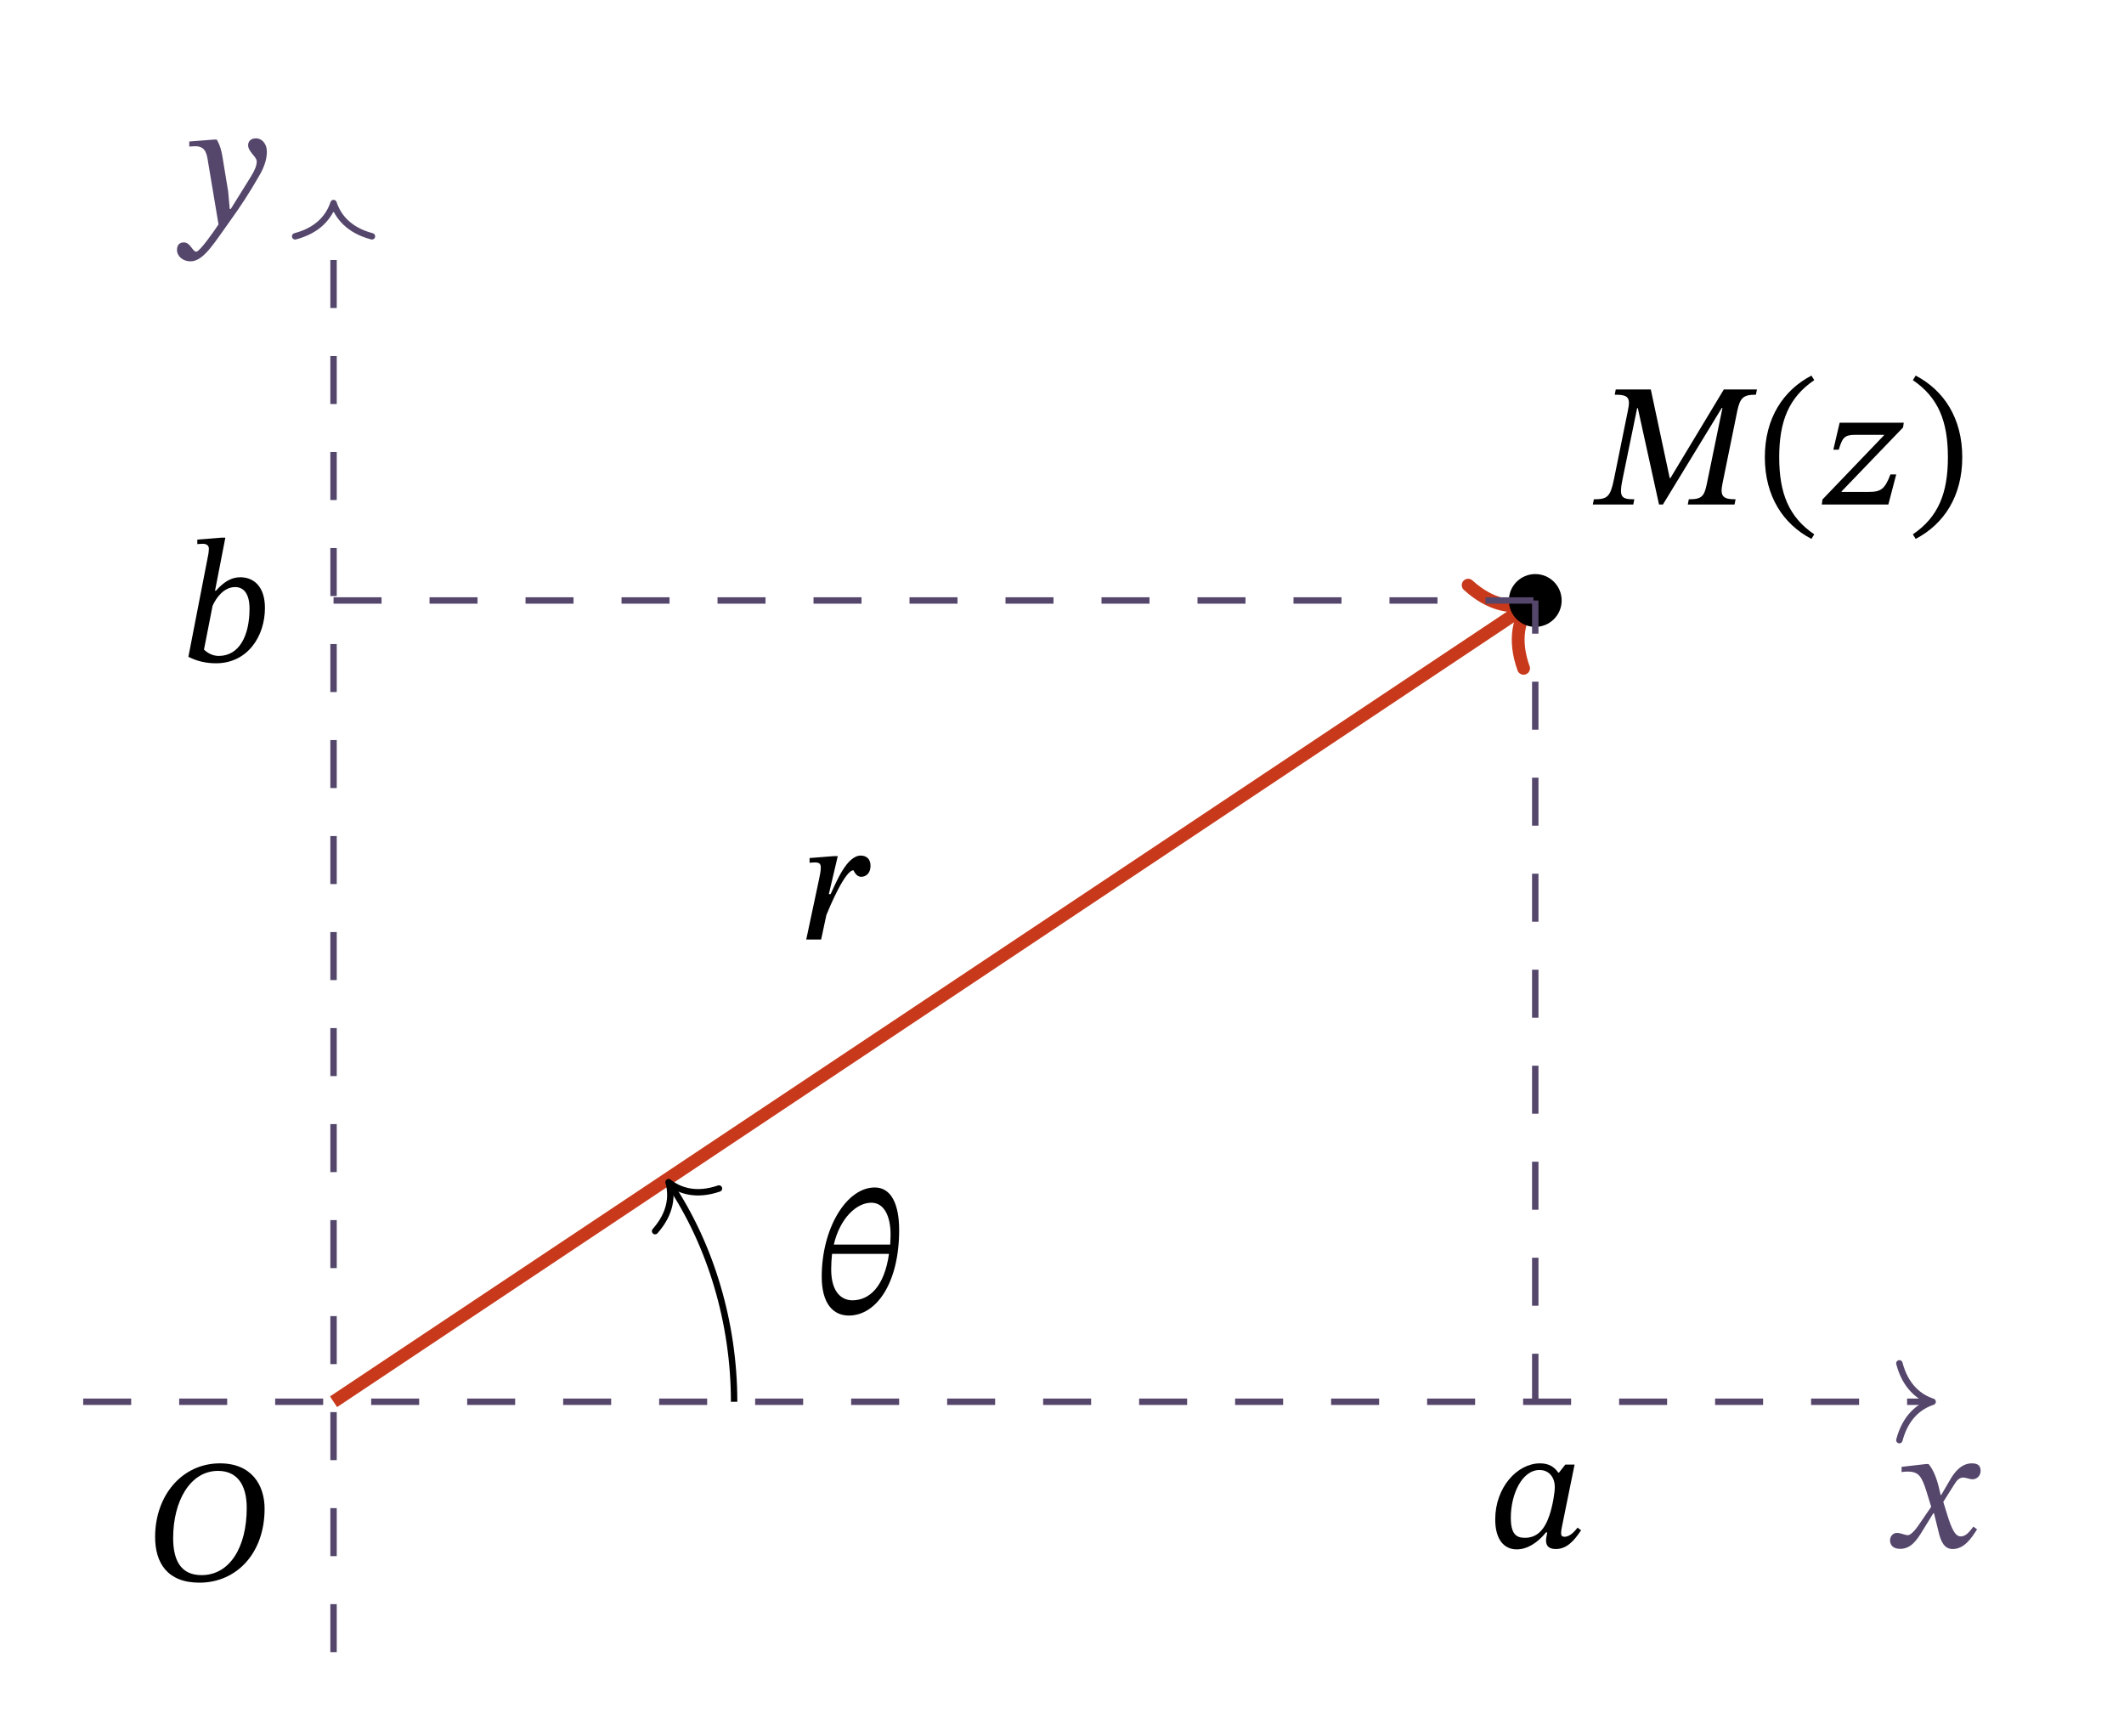
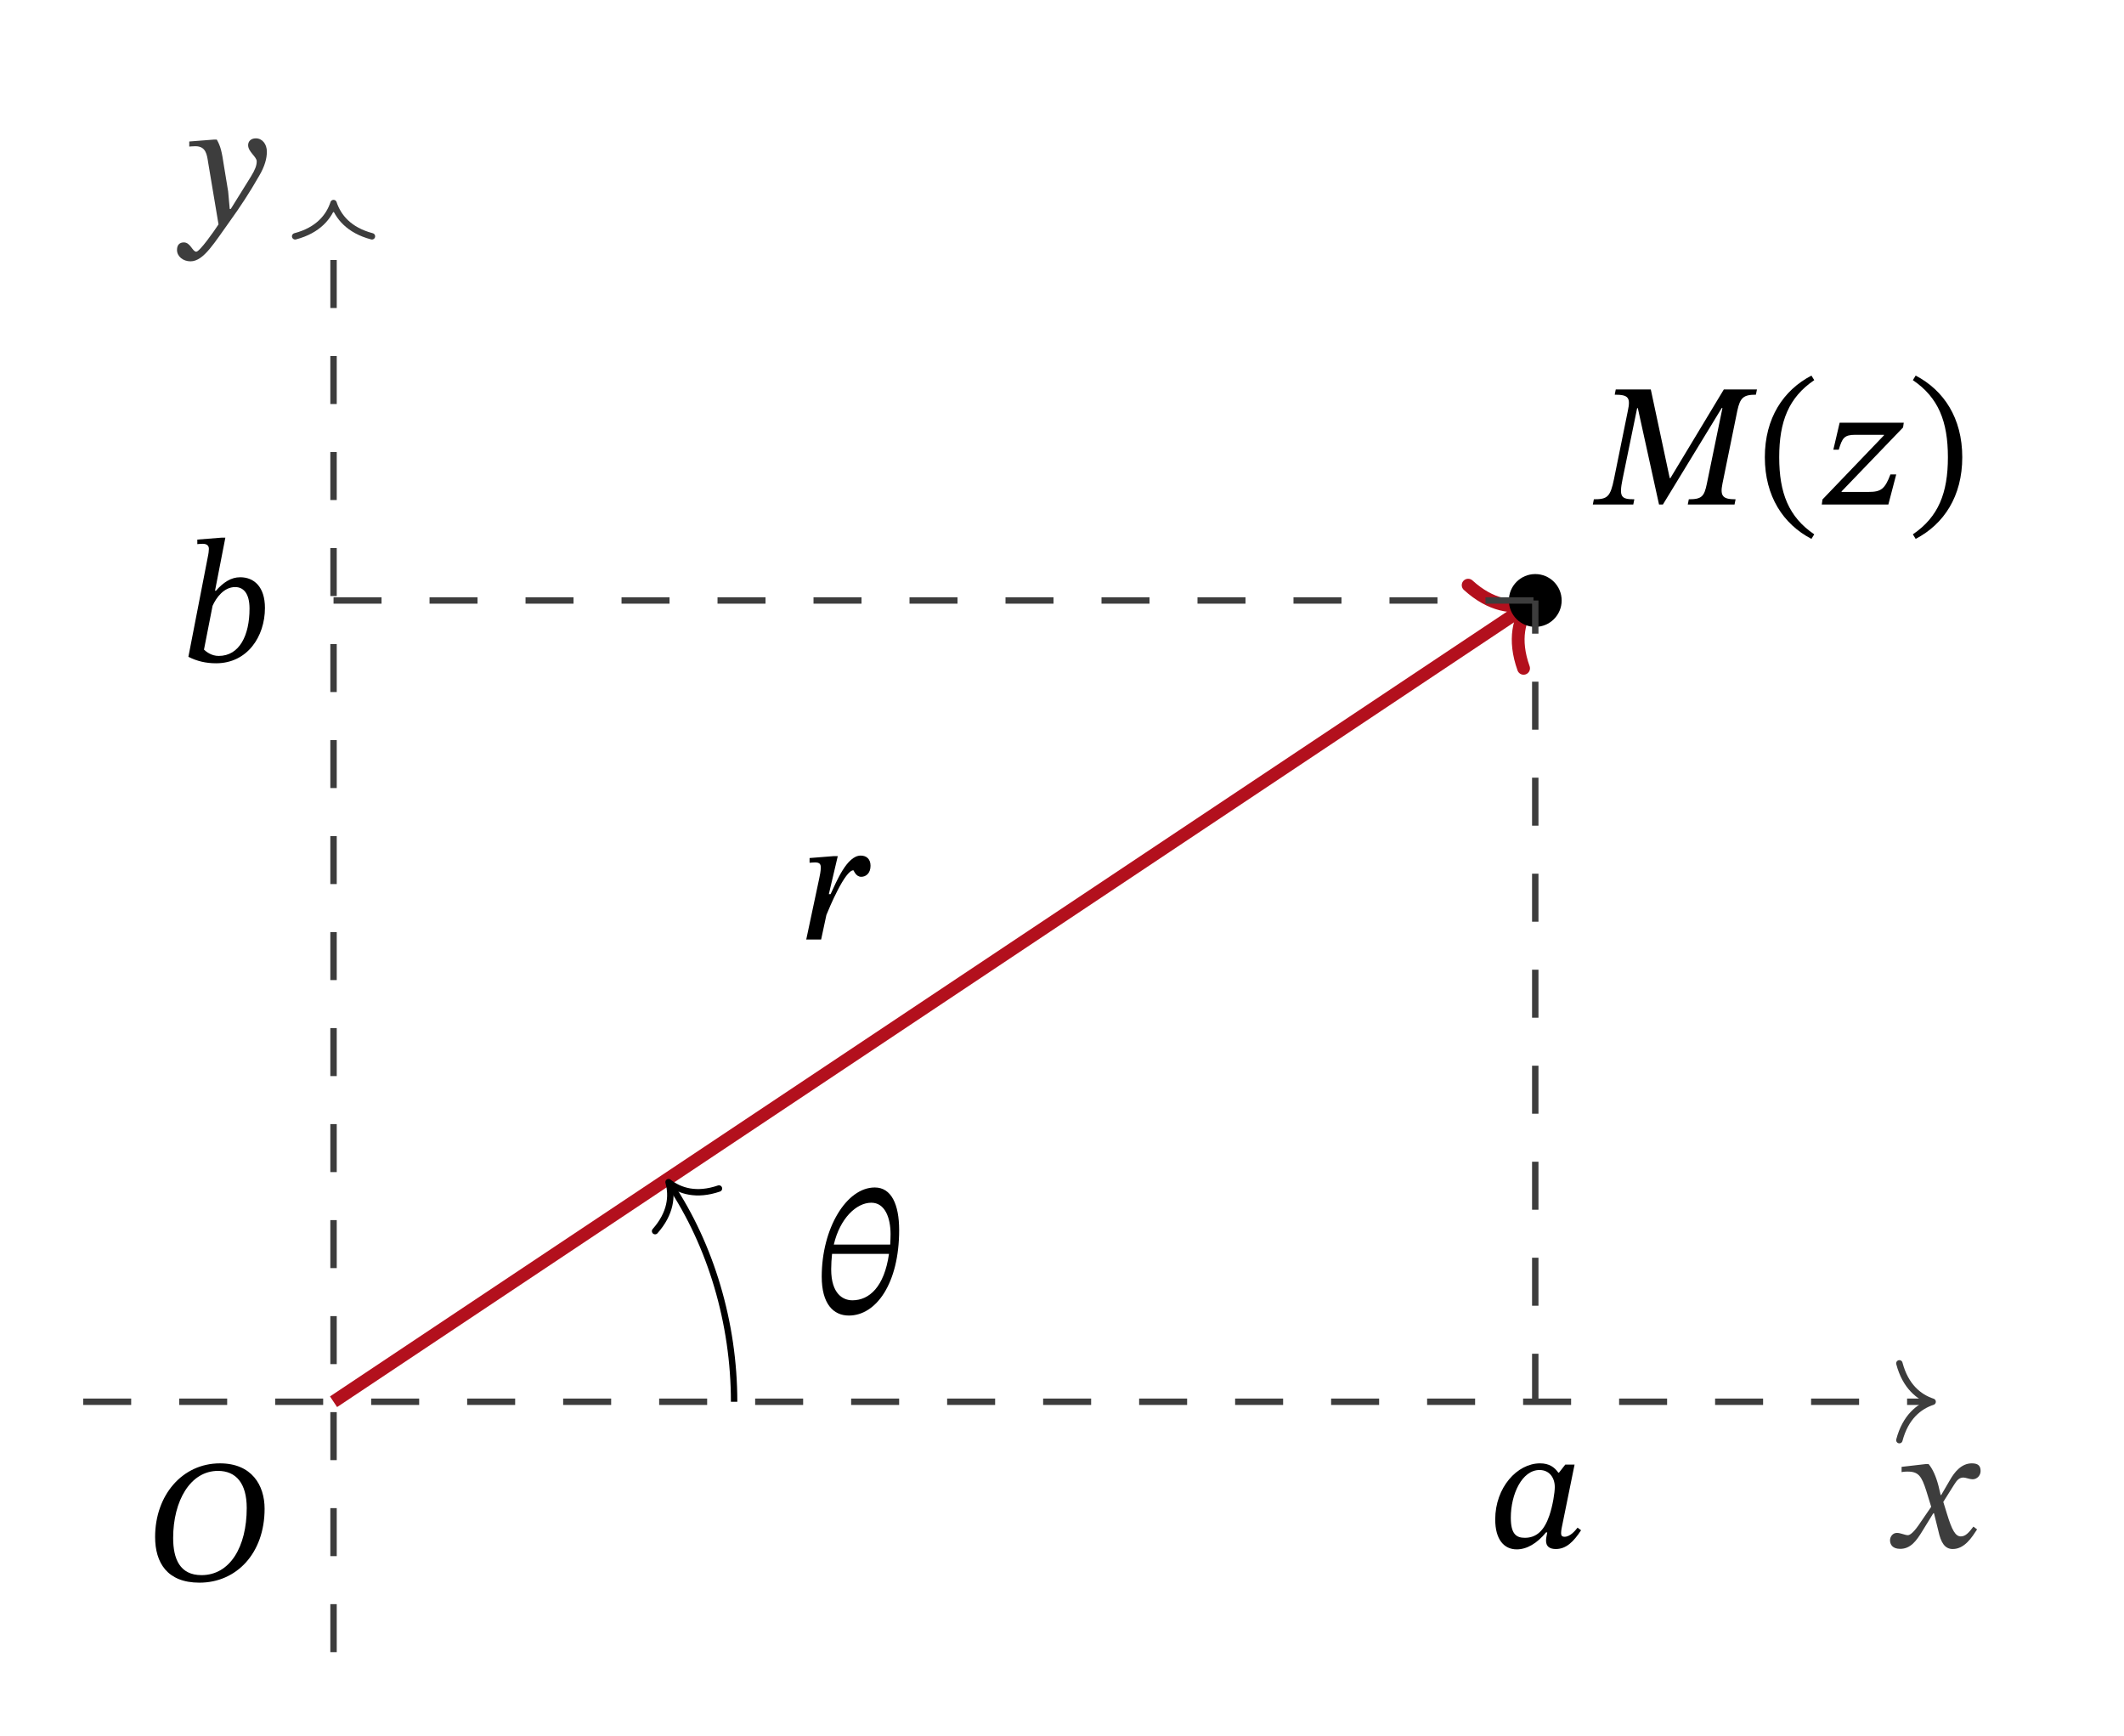
<svg xmlns="http://www.w3.org/2000/svg" xmlns:xlink="http://www.w3.org/1999/xlink" version="1.1" width="132.27" height="108.05" viewBox="0 0 132.27 108.05">
  <defs>
    <path id="font_1_3354" d="M.315 .298H.312L.3 .349C.286 .403 .267 .447 .243 .475H.228L.089 .459V.429C.089 .429 .104 .432 .12 .432 .186 .433 .203 .406 .23 .322L.258 .231 .186 .126C.147 .07 .129 .069 .125 .069 .108 .069 .084 .082 .062 .082 .038 .082 .023 .06 .023 .04 .023 .015 .038-.009 .081-.009 .141-.009 .174 .038 .206 .09L.27 .194H.274L.299 .093C.313 .028 .335-.01 .381-.01 .449-.01 .491 .058 .52 .102L.499 .118C.472 .082 .453 .062 .427 .062 .396 .062 .376 .099 .348 .191L.327 .259 .388 .356C.405 .384 .419 .398 .442 .398 .455 .398 .478 .388 .494 .388 .521 .388 .54 .411 .54 .435 .54 .463 .528 .479 .49 .479 .431 .479 .391 .43 .364 .382L.315 .298Z" />
    <path id="font_1_3355" d="M.251 .325C.239 .405 .232 .437 .21 .475H.195L.053 .464V.435C.053 .435 .074 .437 .088 .437 .149 .437 .154 .388 .161 .343L.22-.009C.192-.052 .112-.165 .093-.165 .071-.165 .06-.112 .022-.112-.001-.112-.017-.125-.017-.155-.017-.192 .018-.22 .06-.22 .136-.22 .197-.112 .289 .015 .341 .087 .398 .173 .452 .268 .484 .322 .496 .367 .496 .406 .496 .449 .47 .482 .433 .482 .404 .482 .389 .464 .389 .443 .389 .405 .438 .377 .438 .351 .438 .327 .429 .303 .405 .264L.29 .079H.284L.275 .179 .251 .325Z" />
    <path id="font_1_3312" d="M.786 0 .792 .03C.721 .03 .702 .046 .717 .119L.802 .536C.818 .61 .837 .627 .908 .627L.914 .657H.725L.42 .151H.416L.308 .657H.108L.102 .627C.181 .627 .193 .61 .177 .535L.098 .146C.077 .043 .06 .03-.017 .03L-.023 0H.208L.214 .03C.138 .03 .126 .043 .147 .146L.23 .55H.234L.355 0H.377L.713 .551H.717L.628 .119C.613 .046 .599 .03 .525 .03L.519 0H.786Z" />
    <path id="font_1_1064" d="M.045 .27C.045 .047 .15-.112 .311-.196L.327-.17C.181-.071 .127 .066 .127 .27 .127 .474 .181 .611 .327 .71L.311 .736C.15 .652 .045 .493 .045 .27Z" />
    <path id="font_1_3356" d="M.438 .172H.405C.373 .088 .351 .072 .28 .072H.126V.075L.477 .44 .481 .467H.115L.079 .313H.11C.13 .38 .141 .398 .205 .398H.368V.395L.017 .029 .013 0H.393L.438 .172Z" />
    <path id="font_1_1065" d="M.312 .27C.312 .493 .207 .652 .046 .736L.03 .71C.176 .611 .23 .474 .23 .27 .23 .066 .176-.071 .03-.17L.046-.196C.207-.112 .312 .047 .312 .27Z" />
    <path id="font_1_3326" d="M.502 .472H.449L.413 .426H.409C.388 .456 .358 .479 .305 .479 .174 .479 .049 .341 .049 .159 .049 .043 .1-.012 .172-.012 .229-.012 .288 .022 .339 .085H.346C.343 .067 .339 .053 .339 .038 .339 .005 .359-.01 .395-.01 .455-.01 .497 .033 .539 .097L.519 .112C.506 .095 .477 .06 .445 .06 .429 .06 .425 .068 .425 .081 .425 .096 .43 .118 .43 .118L.502 .472M.389 .344C.389 .313 .378 .24 .358 .181 .329 .096 .285 .054 .218 .054 .168 .054 .138 .077 .138 .169 .138 .303 .202 .441 .302 .441 .358 .441 .389 .397 .389 .344Z" />
    <path id="font_1_3327" d="M.198 .402 .257 .705H.235L.097 .694V.668C.097 .668 .116 .67 .127 .67 .147 .67 .163 .663 .163 .641 .163 .629 .16 .61 .159 .606L.046 .025C.095 0 .146-.012 .204-.012 .382-.012 .483 .14 .483 .304 .483 .424 .421 .479 .342 .479 .289 .479 .246 .45 .203 .402H.198M.184 .316C.205 .363 .249 .423 .313 .423 .358 .423 .395 .39 .395 .3 .395 .148 .338 .03 .219 .03 .177 .03 .148 .054 .135 .066L.184 .316Z" />
    <path id="font_1_4022" d="M.497 .474C.497 .619 .453 .717 .358 .717 .195 .717 .055 .482 .055 .208 .055 .053 .121-.014 .21-.014 .366-.014 .497 .17 .497 .474M.23 .073C.177 .073 .109 .109 .109 .25 .109 .276 .111 .313 .114 .338H.439C.412 .149 .326 .073 .23 .073M.338 .63C.416 .63 .448 .544 .448 .45 .448 .432 .447 .41 .446 .391H.124C.159 .541 .253 .63 .338 .63Z" />
    <path id="font_1_3345" d="M.161 .259 .212 .476H.19L.051 .465V.438C.051 .438 .071 .44 .082 .44 .11 .44 .115 .429 .115 .41 .115 .392 .11 .366 .106 .348L.032 0H.117L.147 .14C.163 .18 .253 .395 .301 .395 .304 .395 .314 .358 .346 .358 .372 .358 .399 .377 .399 .421 .399 .46 .375 .479 .343 .479 .263 .479 .203 .326 .171 .259L.161 .259Z" />
    <path id="font_1_3314" d="M.685 .41C.685 .545 .611 .669 .43 .669 .215 .669 .06 .487 .06 .249 .06 .102 .129-.012 .313-.012 .524-.012 .685 .155 .685 .41M.583 .414C.583 .192 .487 .031 .325 .031 .201 .031 .163 .124 .163 .243 .163 .455 .261 .626 .419 .626 .522 .626 .583 .555 .583 .414Z" />
  </defs>
-   <path transform="matrix(1,0,0,-1,20.771,87.279)" stroke-width=".399" stroke-linecap="butt" stroke-dasharray="2.989,2.989" stroke-miterlimit="10" stroke-linejoin="miter" fill="none" stroke="#55466b" d="M-15.591 0H99.383" />
-   <path transform="matrix(1,0,0,-1,120.353,87.279)" stroke-width=".399" stroke-linecap="round" stroke-linejoin="round" fill="none" stroke="#55466b" d="M-2.072 2.391C-1.694 .956-.85 .279 0 0-.85-.279-1.694-.956-2.072-2.391" />
-   <use data-text="𝑥" xlink:href="#font_1_3354" transform="matrix(10.9091,0,0,-10.9091,117.449,96.34)" fill="#55466b" />
-   <path transform="matrix(1,0,0,-1,20.771,87.279)" stroke-width=".399" stroke-linecap="butt" stroke-dasharray="2.989,2.989" stroke-miterlimit="10" stroke-linejoin="miter" fill="none" stroke="#55466b" d="M0-15.591V74.437" />
-   <path transform="matrix(0,-1,-1,-0,20.771,12.64246)" stroke-width=".399" stroke-linecap="round" stroke-linejoin="round" fill="none" stroke="#55466b" d="M-2.072 2.391C-1.694 .956-.85 .279 0 0-.85-.279-1.694-.956-2.072-2.391" />
-   <use data-text="𝑦" xlink:href="#font_1_3355" transform="matrix(10.9091,0,0,-10.9091,11.208,13.872)" fill="#55466b" />
-   <path transform="matrix(1,0,0,-1,20.771,87.279)" stroke-width=".797" stroke-linecap="butt" stroke-miterlimit="10" stroke-linejoin="miter" fill="none" stroke="#c8391b" d="M0 0 74.173 49.449" />
-   <path transform="matrix(.83202,-.55467,-.55467,-.83202,95.27524,37.60922)" stroke-width=".797" stroke-linecap="round" stroke-linejoin="round" fill="none" stroke="#c8391b" d="M-2.55 3.111C-2.084 1.244-1.046 .363 0 0-1.046-.363-2.084-1.244-2.55-3.111" />
+   <path transform="matrix(1,0,0,-1,20.771,87.279)" stroke-width=".399" stroke-linecap="butt" stroke-dasharray="2.989,2.989" stroke-miterlimit="10" stroke-linejoin="miter" fill="none" stroke="#3d3d3d" d="M-15.591 0H99.383" />
+   <path transform="matrix(1,0,0,-1,120.353,87.279)" stroke-width=".399" stroke-linecap="round" stroke-linejoin="round" fill="none" stroke="#3d3d3d" d="M-2.072 2.391C-1.694 .956-.85 .279 0 0-.85-.279-1.694-.956-2.072-2.391" />
+   <use data-text="𝑥" xlink:href="#font_1_3354" transform="matrix(10.9091,0,0,-10.9091,117.449,96.34)" fill="#3d3d3d" />
+   <path transform="matrix(1,0,0,-1,20.771,87.279)" stroke-width=".399" stroke-linecap="butt" stroke-dasharray="2.989,2.989" stroke-miterlimit="10" stroke-linejoin="miter" fill="none" stroke="#3d3d3d" d="M0-15.591V74.437" />
+   <path transform="matrix(0,-1,-1,-0,20.771,12.64246)" stroke-width=".399" stroke-linecap="round" stroke-linejoin="round" fill="none" stroke="#3d3d3d" d="M-2.072 2.391C-1.694 .956-.85 .279 0 0-.85-.279-1.694-.956-2.072-2.391" />
+   <use data-text="𝑦" xlink:href="#font_1_3355" transform="matrix(10.9091,0,0,-10.9091,11.208,13.872)" fill="#3d3d3d" />
+   <path transform="matrix(1,0,0,-1,20.771,87.279)" stroke-width=".797" stroke-linecap="butt" stroke-miterlimit="10" stroke-linejoin="miter" fill="none" stroke="#b3101d" d="M0 0 74.173 49.449" />
+   <path transform="matrix(.83202,-.55467,-.55467,-.83202,95.27524,37.60922)" stroke-width=".797" stroke-linecap="round" stroke-linejoin="round" fill="none" stroke="#b3101d" d="M-2.55 3.111C-2.084 1.244-1.046 .363 0 0-1.046-.363-2.084-1.244-2.55-3.111" />
  <path transform="matrix(1,0,0,-1,20.771,87.279)" d="M76.48 49.891C76.48 50.799 75.744 51.535 74.836 51.535 73.928 51.535 73.192 50.799 73.192 49.891 73.192 48.983 73.928 48.247 74.836 48.247 75.744 48.247 76.48 48.983 76.48 49.891ZM74.836 49.891" />
  <use data-text="𝑀" xlink:href="#font_1_3312" transform="matrix(10.9091,0,0,-10.9091,99.44199,31.415)" />
  <use data-text="(" xlink:href="#font_1_1064" transform="matrix(10.9091,0,0,-10.9091,109.4129,31.415)" />
  <use data-text="𝑧" xlink:href="#font_1_3356" transform="matrix(10.9091,0,0,-10.9091,113.3075,31.415)" />
  <use data-text=")" xlink:href="#font_1_1065" transform="matrix(10.9091,0,0,-10.9091,118.7947,31.415)" />
-   <path transform="matrix(1,0,0,-1,20.771,87.279)" stroke-width=".399" stroke-linecap="butt" stroke-dasharray="2.989,2.989" stroke-miterlimit="10" stroke-linejoin="miter" fill="none" stroke="#55466b" d="M74.836 0V49.891M0 49.891H74.836" />
+   <path transform="matrix(1,0,0,-1,20.771,87.279)" stroke-width=".399" stroke-linecap="butt" stroke-dasharray="2.989,2.989" stroke-miterlimit="10" stroke-linejoin="miter" fill="none" stroke="#3d3d3d" d="M74.836 0V49.891M0 49.891H74.836" />
  <use data-text="𝑎" xlink:href="#font_1_3326" transform="matrix(10.9091,0,0,-10.9091,92.579,96.34)" />
  <use data-text="𝑏" xlink:href="#font_1_3327" transform="matrix(10.9091,0,0,-10.9091,11.23,41.168)" />
  <path transform="matrix(1,0,0,-1,20.771,87.279)" stroke-width=".399" stroke-linecap="butt" stroke-miterlimit="10" stroke-linejoin="miter" fill="none" stroke="#000000" d="M24.945 0C24.945 4.925 23.485 9.743 20.974 13.508" />
  <path transform="matrix(-.55482,-.83192,-.83192,.55482,41.63422,73.60484)" stroke-width=".399" stroke-linecap="round" stroke-linejoin="round" fill="none" stroke="#000000" d="M-2.072 2.391C-1.694 .956-.85 .279 0 0-.85-.279-1.694-.956-2.072-2.391" />
  <use data-text="𝜃" xlink:href="#font_1_4022" transform="matrix(10.9091,0,0,-10.9091,50.572,81.759)" />
  <use data-text="𝑟" xlink:href="#font_1_3345" transform="matrix(10.9091,0,0,-10.9091,49.859,58.498)" />
  <use data-text="𝑂" xlink:href="#font_1_3314" transform="matrix(10.9091,0,0,-10.9091,9.005001,98.413)" />
</svg>
